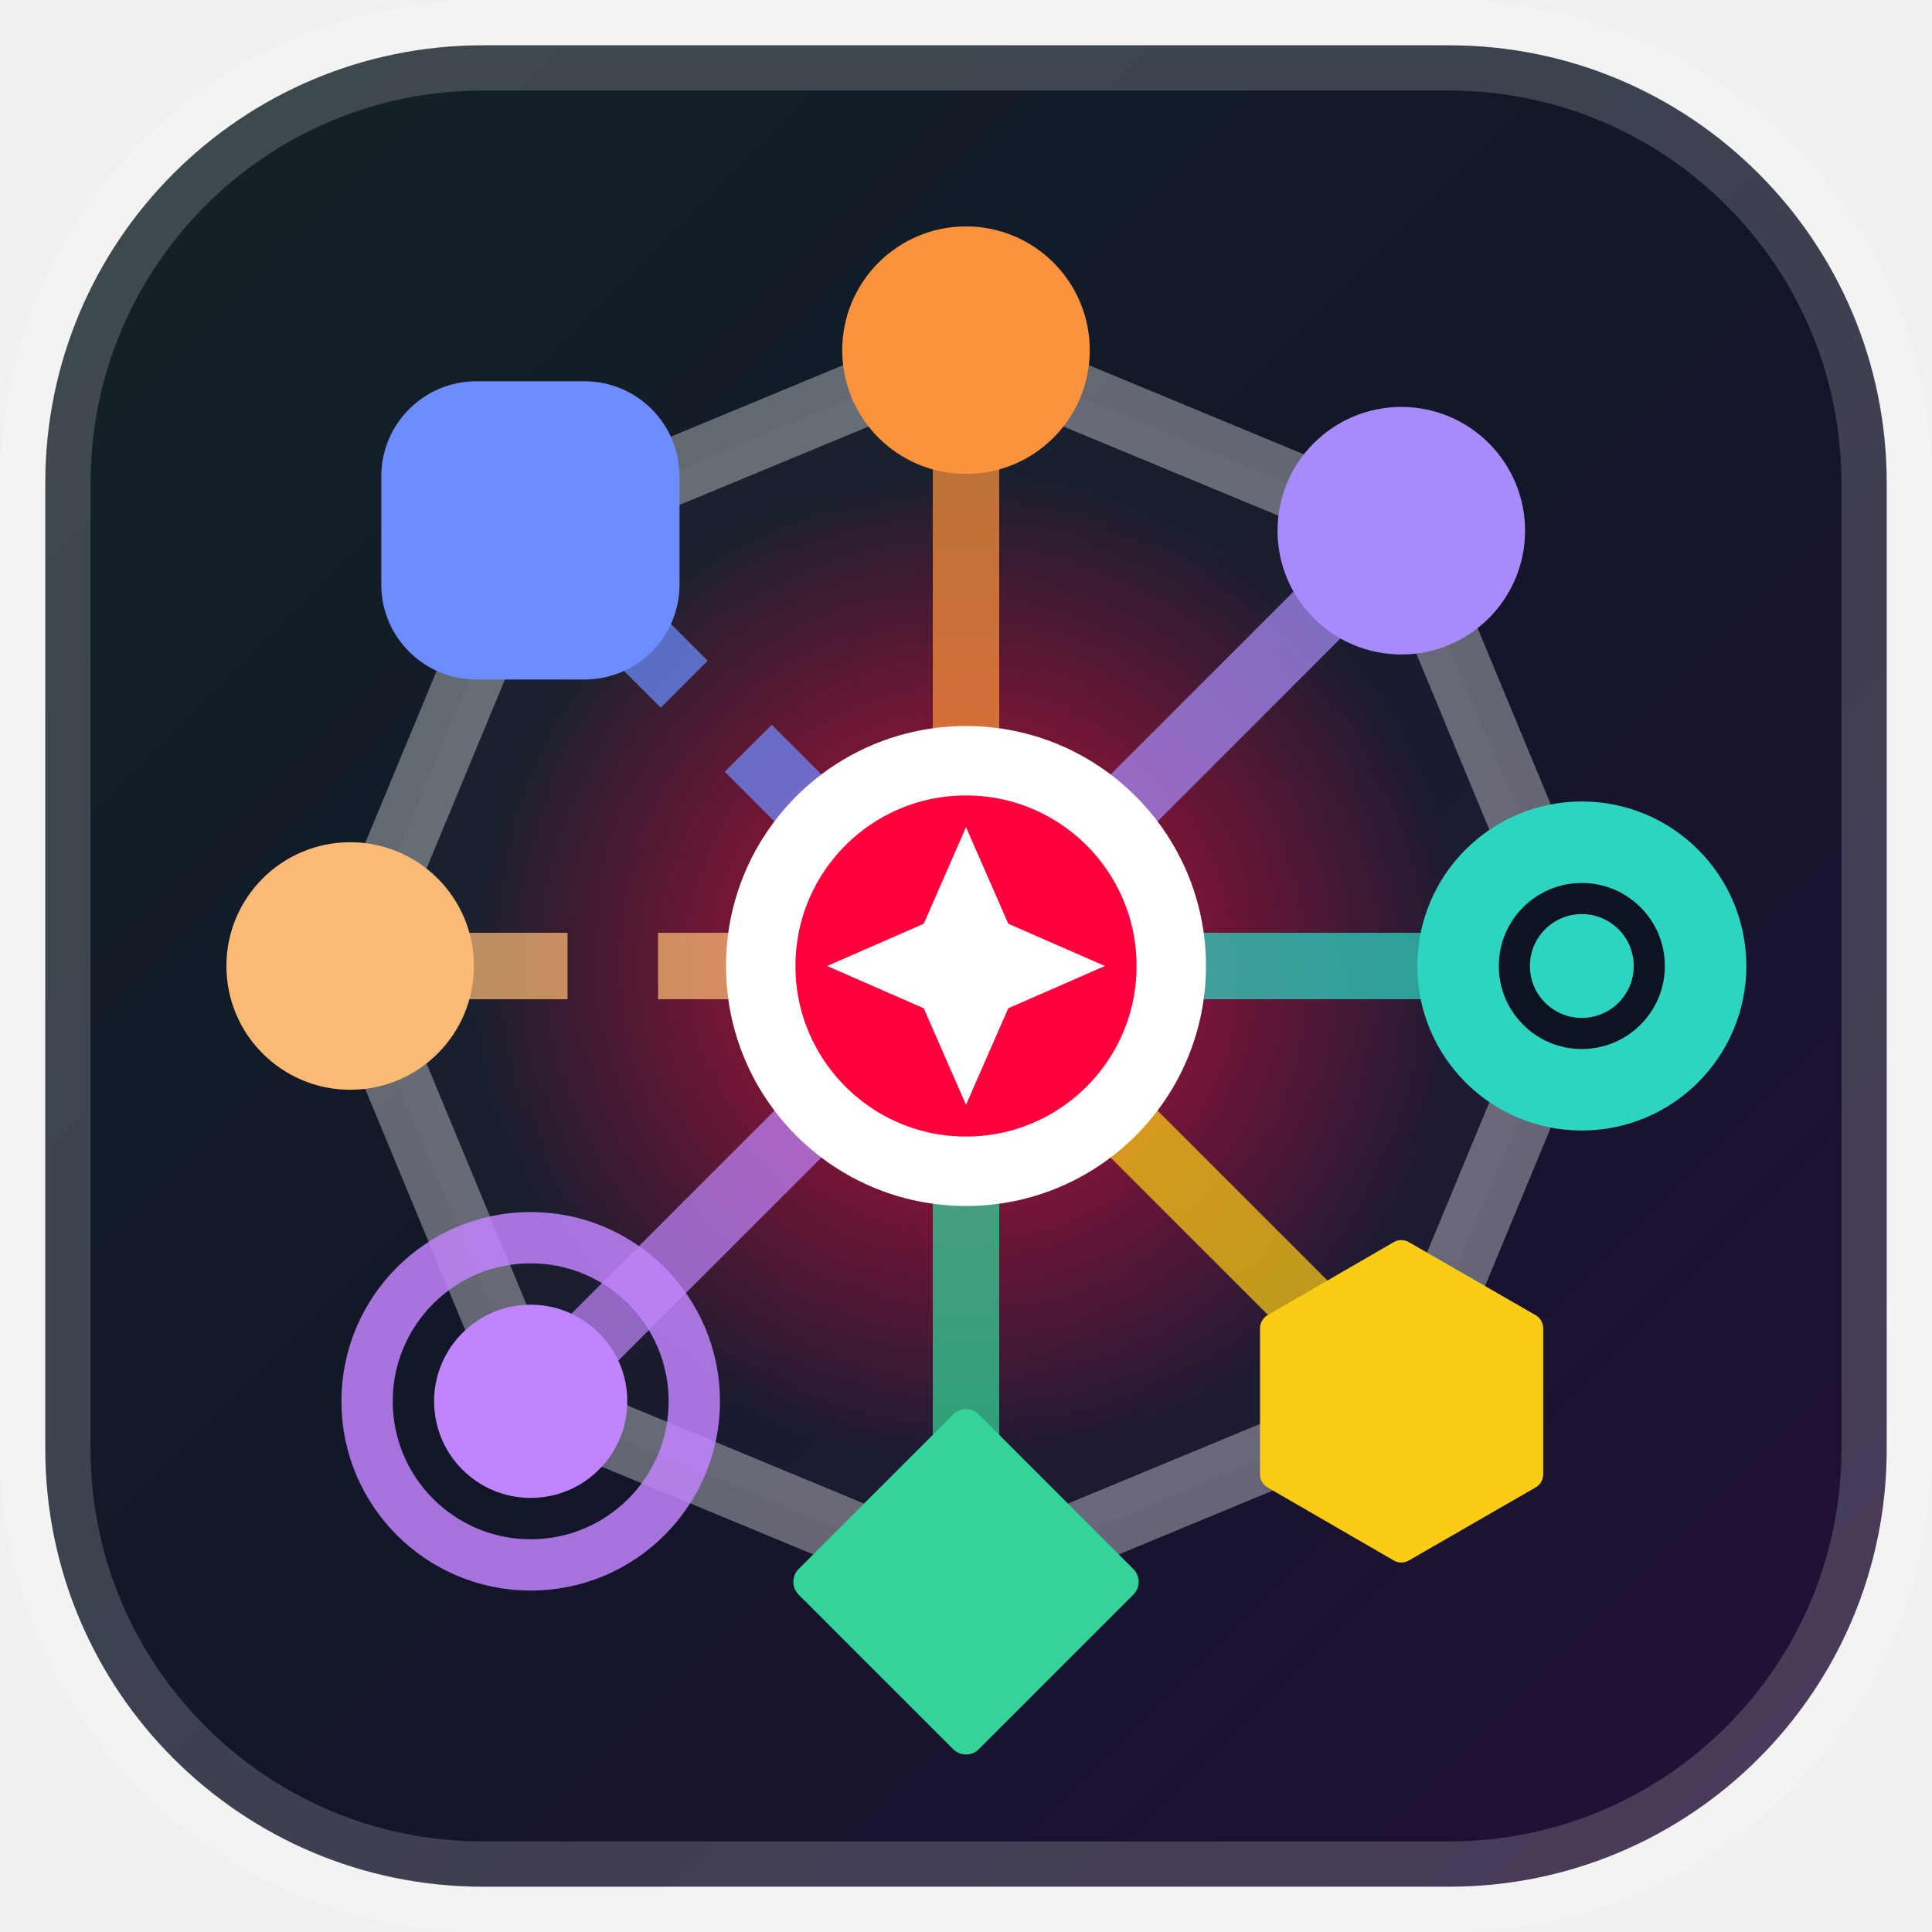
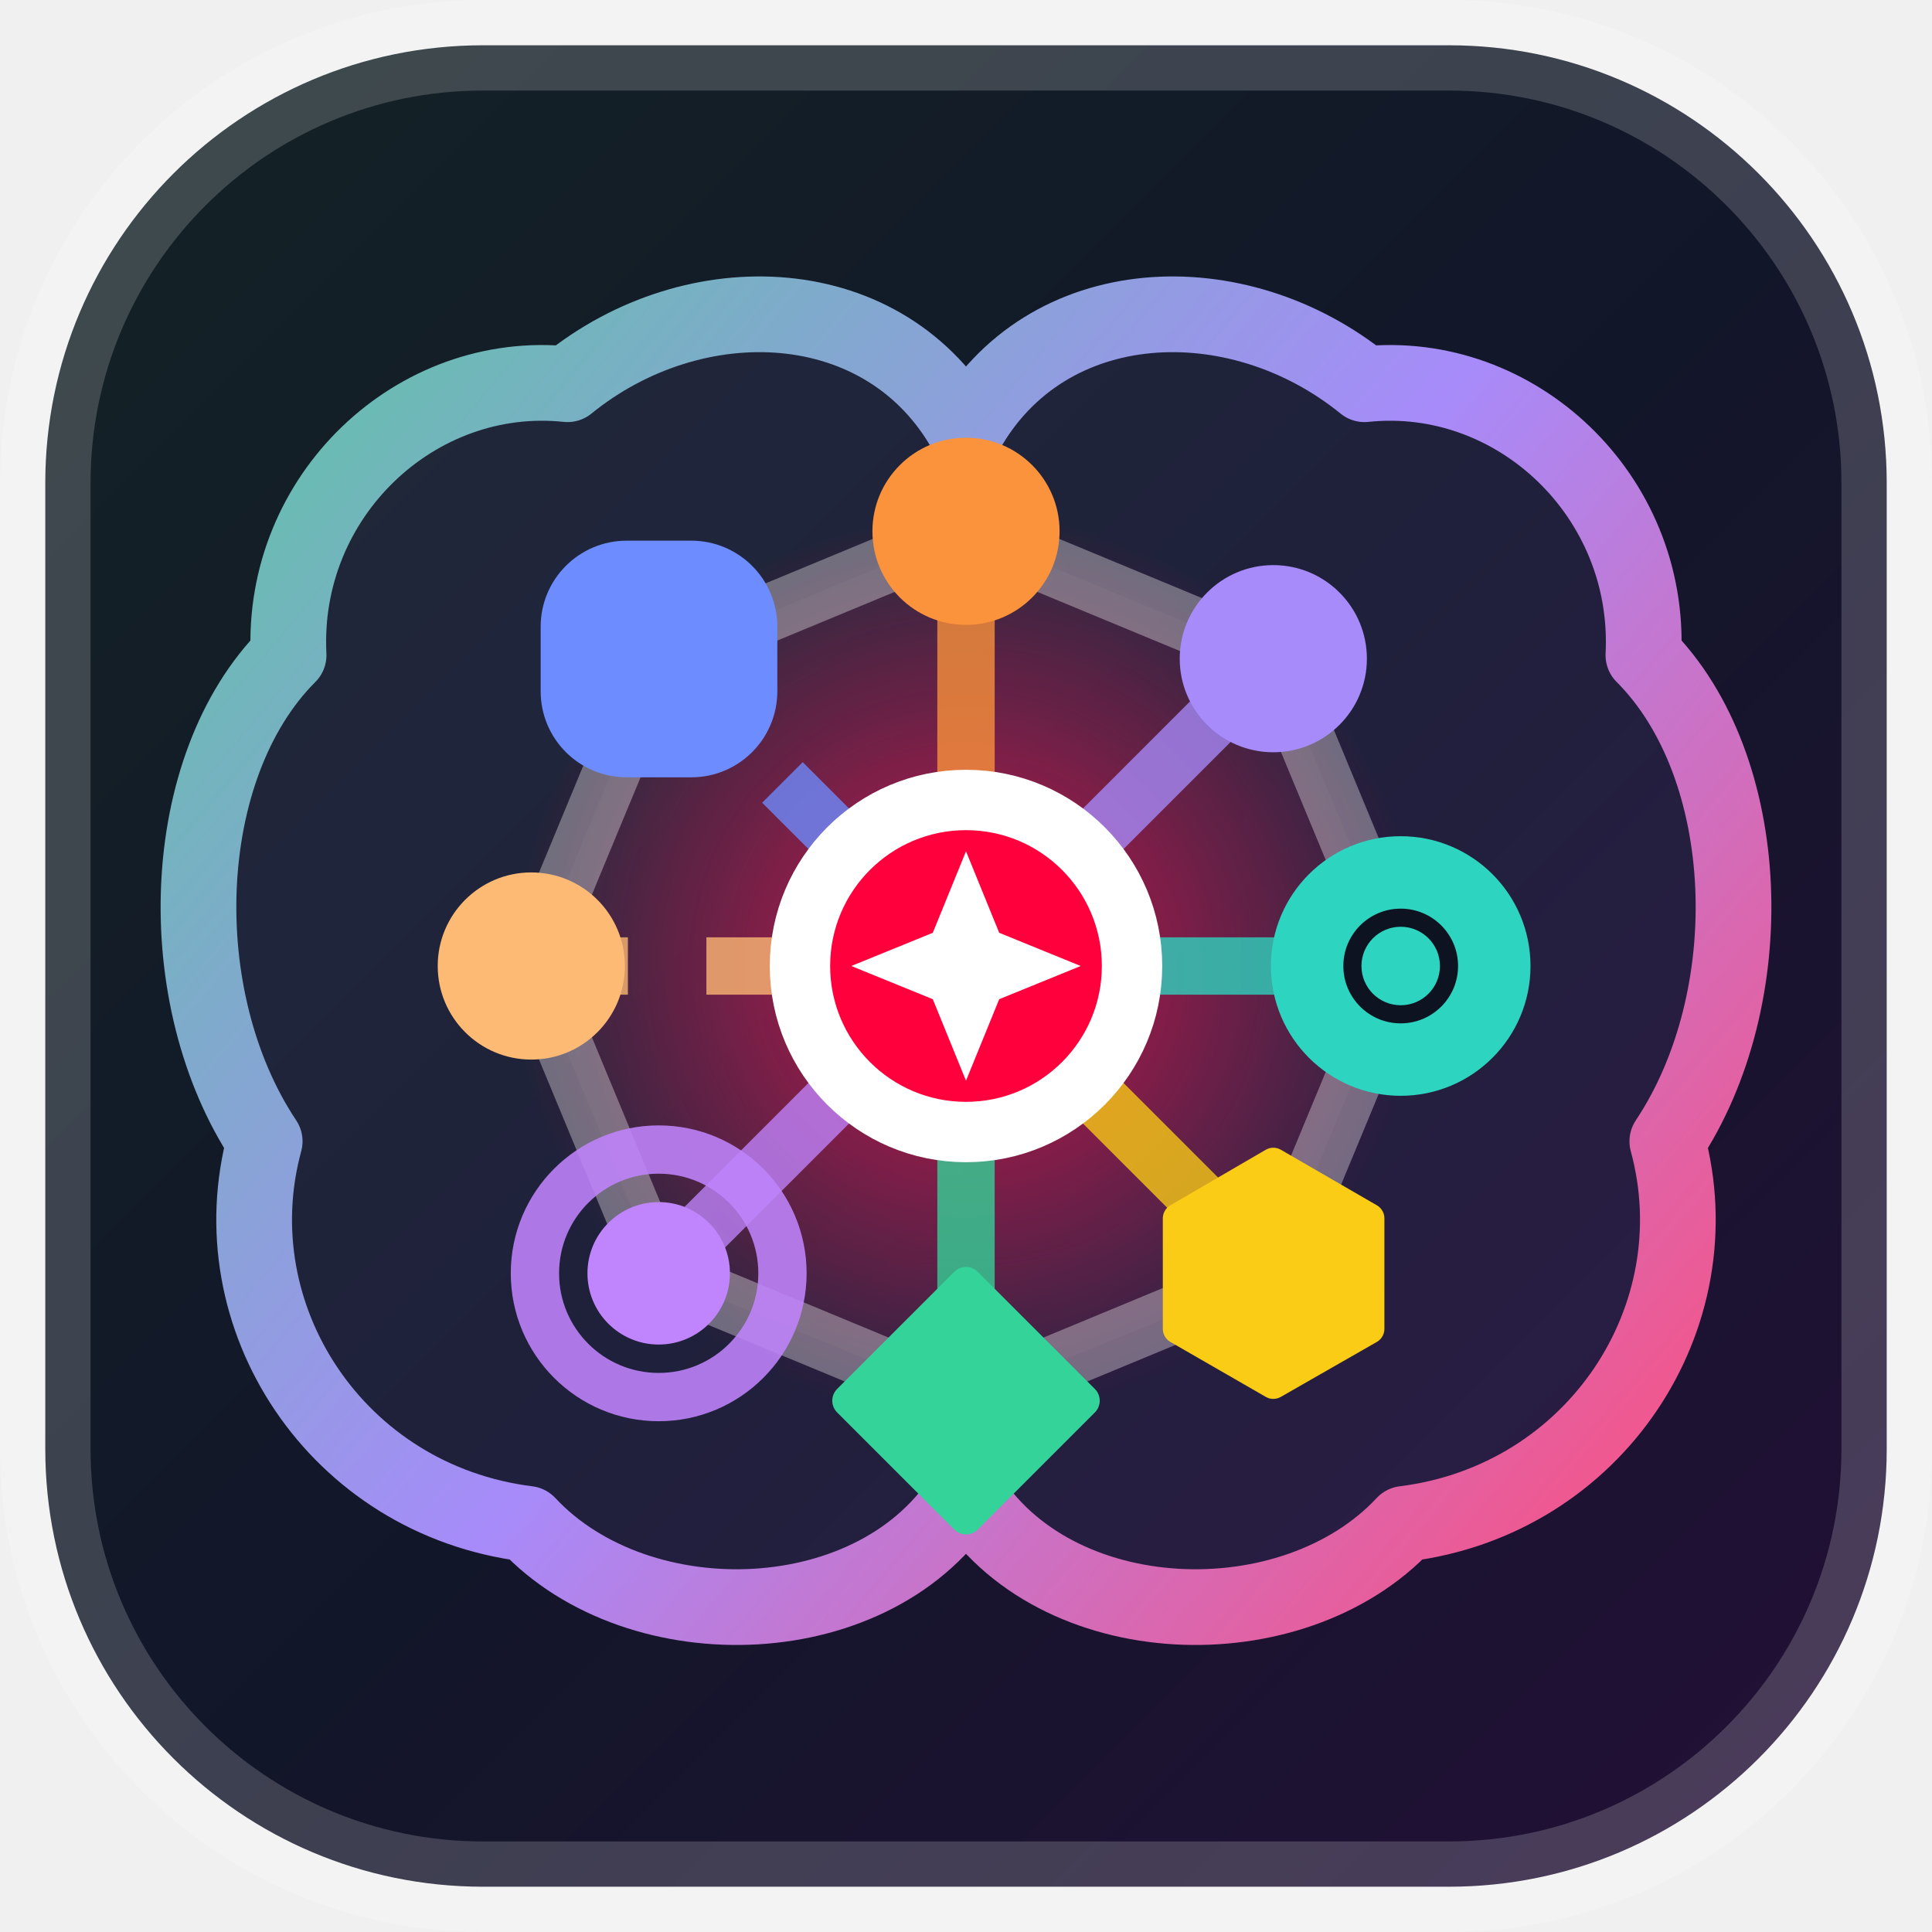
<svg xmlns="http://www.w3.org/2000/svg" viewBox="0 0 32 32" fill="none">
  <defs>
    <linearGradient id="bg" x1="2" y1="2" x2="30" y2="30" gradientUnits="userSpaceOnUse">
      <stop offset="0%" stop-color="#132226" />
      <stop offset="52%" stop-color="#121629" />
      <stop offset="100%" stop-color="#221036" />
    </linearGradient>
+     <linearGradient id="brainStroke" x1="-95" y1="-80" x2="95" y2="80" gradientUnits="userSpaceOnUse">
+       <stop offset="0%" stop-color="#5fc4a6" />
+       <stop offset="50%" stop-color="#a78bfa" />
+       <stop offset="100%" stop-color="#ff4d79" />
+     </linearGradient>
    <radialGradient id="glow" cx="50%" cy="50%" r="50%">
      <stop offset="0%" stop-color="#ff003c" stop-opacity="0.78" />
      <stop offset="100%" stop-color="#ff003c" stop-opacity="0" />
    </radialGradient>
  </defs>
  <rect x="0.75" y="0.75" width="30.5" height="30.5" rx="7.25" fill="url(#bg)" stroke="rgba(255,255,255,0.18)" stroke-width="1.5" />
-   <circle cx="16" cy="16" r="8.2" fill="url(#glow)" />
-   <polygon points="16.00,5.80 23.21,8.79 26.20,16.00 23.21,23.21 16.00,26.20 8.79,23.21 5.80,16.00 8.79,8.79" fill="rgba(255,255,255,0.03)" stroke="rgba(255,255,255,0.34)" stroke-width="1.1" stroke-linejoin="round" />
-   <line x1="16.00" y1="16.00" x2="16.00" y2="5.80" stroke="#fb923c" stroke-opacity="0.72" stroke-width="1.1" />
-   <line x1="16.00" y1="16.00" x2="23.21" y2="8.79" stroke="#a78bfa" stroke-opacity="0.72" stroke-width="1.1" />
-   <line x1="16.00" y1="16.00" x2="26.20" y2="16.00" stroke="#2dd4bf" stroke-opacity="0.72" stroke-width="1.1" />
-   <line x1="16.00" y1="16.00" x2="23.21" y2="23.21" stroke="#facc15" stroke-opacity="0.72" stroke-width="1.1" />
-   <line x1="16.00" y1="16.00" x2="16.00" y2="26.20" stroke="#34d399" stroke-opacity="0.72" stroke-width="1.1" />
-   <line x1="16.00" y1="16.00" x2="8.79" y2="23.21" stroke="#c084fc" stroke-opacity="0.72" stroke-width="1.1" />
-   <line x1="16.00" y1="16.00" x2="5.80" y2="16.00" stroke="#fdba74" stroke-opacity="0.72" stroke-width="1.1" stroke-dasharray="1.8 1.5" />
-   <line x1="16.00" y1="16.00" x2="8.79" y2="8.79" stroke="#6d8cff" stroke-opacity="0.72" stroke-width="1.1" stroke-dasharray="1.8 1.5" />
-   <circle cx="16.00" cy="5.80" r="2.05" fill="#fb923c" />
-   <circle cx="23.21" cy="8.79" r="2.05" fill="#a78bfa" />
-   <circle cx="26.20" cy="16.00" r="2.05" fill="#0e1322" stroke="#2dd4bf" stroke-width="1.35" />
-   <circle cx="26.20" cy="16.00" r="0.86" fill="#2dd4bf" />
-   <path d="M 23.21,20.79 L 25.31,22.00 L 25.31,24.42 L 23.21,25.63 L 21.12,24.42 L 21.12,22.00 Z" fill="#facc15" stroke="#facc15" stroke-width="0.5" stroke-linejoin="round" />
-   <path d="M 16.00 23.64 L 18.56 26.20 L 16.00 28.76 L 13.44 26.20 Z" fill="#34d399" stroke="#34d399" stroke-width="0.6" stroke-linejoin="round" />
-   <circle cx="8.79" cy="23.21" r="2.71" fill="none" stroke="#c084fc" stroke-width="0.85" opacity="0.85" />
-   <circle cx="8.79" cy="23.21" r="1.60" fill="#c084fc" />
-   <circle cx="5.80" cy="16.00" r="2.05" fill="#fdba74" />
-   <rect x="6.89" y="6.89" width="3.79" height="3.79" rx="1.0" fill="#6d8cff" stroke="#6d8cff" stroke-width="1.15" />
-   <circle cx="16" cy="16" r="3.4" fill="#ff003c" stroke="#ffffff" stroke-width="1.15" />
-   <path d="M 16 13.7 L 16.7 15.3 L 18.3 16 L 16.7 16.7 L 16 18.3 L 15.3 16.7 L 13.7 16 L 15.3 15.3 Z" fill="#ffffff" />
+   <circle cx="16" cy="16" r="7.5" fill="url(#glow)" />
+   <g transform="translate(16 16) scale(0.132)">
+     <path d="M 0,-67 C -10,-85 -34,-86 -50,-73 C -69,-75 -86,-59 -85,-39 C -99,-25 -100,4 -88,22 C -94,44 -79,67 -55,70 C -41,85 -11,84 0,66 C 11,84 41,85 55,70 C 79,67 94,44 88,22 C 100,4 99,-25 85,-39 C 86,-59 69,-75 50,-73 C 34,-86 10,-85 0,-67 Z" fill="rgba(167, 139, 250, 0.09)" stroke="url(#brainStroke)" stroke-width="9.5" stroke-linejoin="round" />
+   </g>
+   <polygon points="16.00,8.80 21.09,10.91 23.20,16.00 21.09,21.09 16.00,23.20 10.91,21.09 8.80,16.00 10.91,10.91" fill="rgba(255,255,255,0.03)" stroke="rgba(255,255,255,0.34)" stroke-width="0.95" stroke-linejoin="round" />
+   <line x1="16.00" y1="16.00" x2="16.00" y2="8.80" stroke="#fb923c" stroke-opacity="0.78" stroke-width="0.95" />
+   <line x1="16.00" y1="16.00" x2="21.09" y2="10.91" stroke="#a78bfa" stroke-opacity="0.78" stroke-width="0.95" />
+   <line x1="16.00" y1="16.00" x2="23.20" y2="16.00" stroke="#2dd4bf" stroke-opacity="0.78" stroke-width="0.95" />
+   <line x1="16.00" y1="16.00" x2="21.09" y2="21.09" stroke="#facc15" stroke-opacity="0.78" stroke-width="0.95" />
+   <line x1="16.00" y1="16.00" x2="16.00" y2="23.20" stroke="#34d399" stroke-opacity="0.78" stroke-width="0.95" />
+   <line x1="16.00" y1="16.00" x2="10.91" y2="21.09" stroke="#c084fc" stroke-opacity="0.78" stroke-width="0.95" />
+   <line x1="16.00" y1="16.00" x2="8.80" y2="16.00" stroke="#fdba74" stroke-opacity="0.78" stroke-width="0.95" stroke-dasharray="1.5 1.3" />
+   <line x1="16.00" y1="16.00" x2="10.91" y2="10.91" stroke="#6d8cff" stroke-opacity="0.78" stroke-width="0.95" stroke-dasharray="1.5 1.3" />
+   <circle cx="16.00" cy="8.80" r="1.55" fill="#fb923c" />
+   <circle cx="21.09" cy="10.91" r="1.55" fill="#a78bfa" />
+   <circle cx="23.20" cy="16.00" r="1.55" fill="#0e1322" stroke="#2dd4bf" stroke-width="1.2" />
+   <circle cx="23.20" cy="16.00" r="0.65" fill="#2dd4bf" />
+   <path d="M 21.09,19.26 L 22.68,20.18 L 22.68,22.01 L 21.09,22.92 L 19.51,22.01 L 19.51,20.18 Z" fill="#facc15" stroke="#facc15" stroke-width="0.5" stroke-linejoin="round" />
+   <path d="M 16.00 21.26 L 17.94 23.20 L 16.00 25.14 L 14.06 23.20 Z" fill="#34d399" stroke="#34d399" stroke-width="0.55" stroke-linejoin="round" />
+   <circle cx="10.91" cy="21.09" r="2.05" fill="none" stroke="#c084fc" stroke-width="0.8" opacity="0.88" />
+   <circle cx="10.91" cy="21.09" r="1.18" fill="#c084fc" />
+   <circle cx="8.80" cy="16.00" r="1.55" fill="#fdba74" />
+   <rect x="9.48" y="9.48" width="2.87" height="2.87" rx="0.9" fill="#6d8cff" stroke="#6d8cff" stroke-width="1.05" />
+   <circle cx="16" cy="16" r="2.75" fill="#ff003c" stroke="#ffffff" stroke-width="1.0" />
+   <path d="M 16 14.1 L 16.55 15.45 L 17.9 16 L 16.55 16.55 L 16 17.9 L 15.45 16.55 L 14.1 16 L 15.45 15.45 Z" fill="#ffffff" />
</svg>
